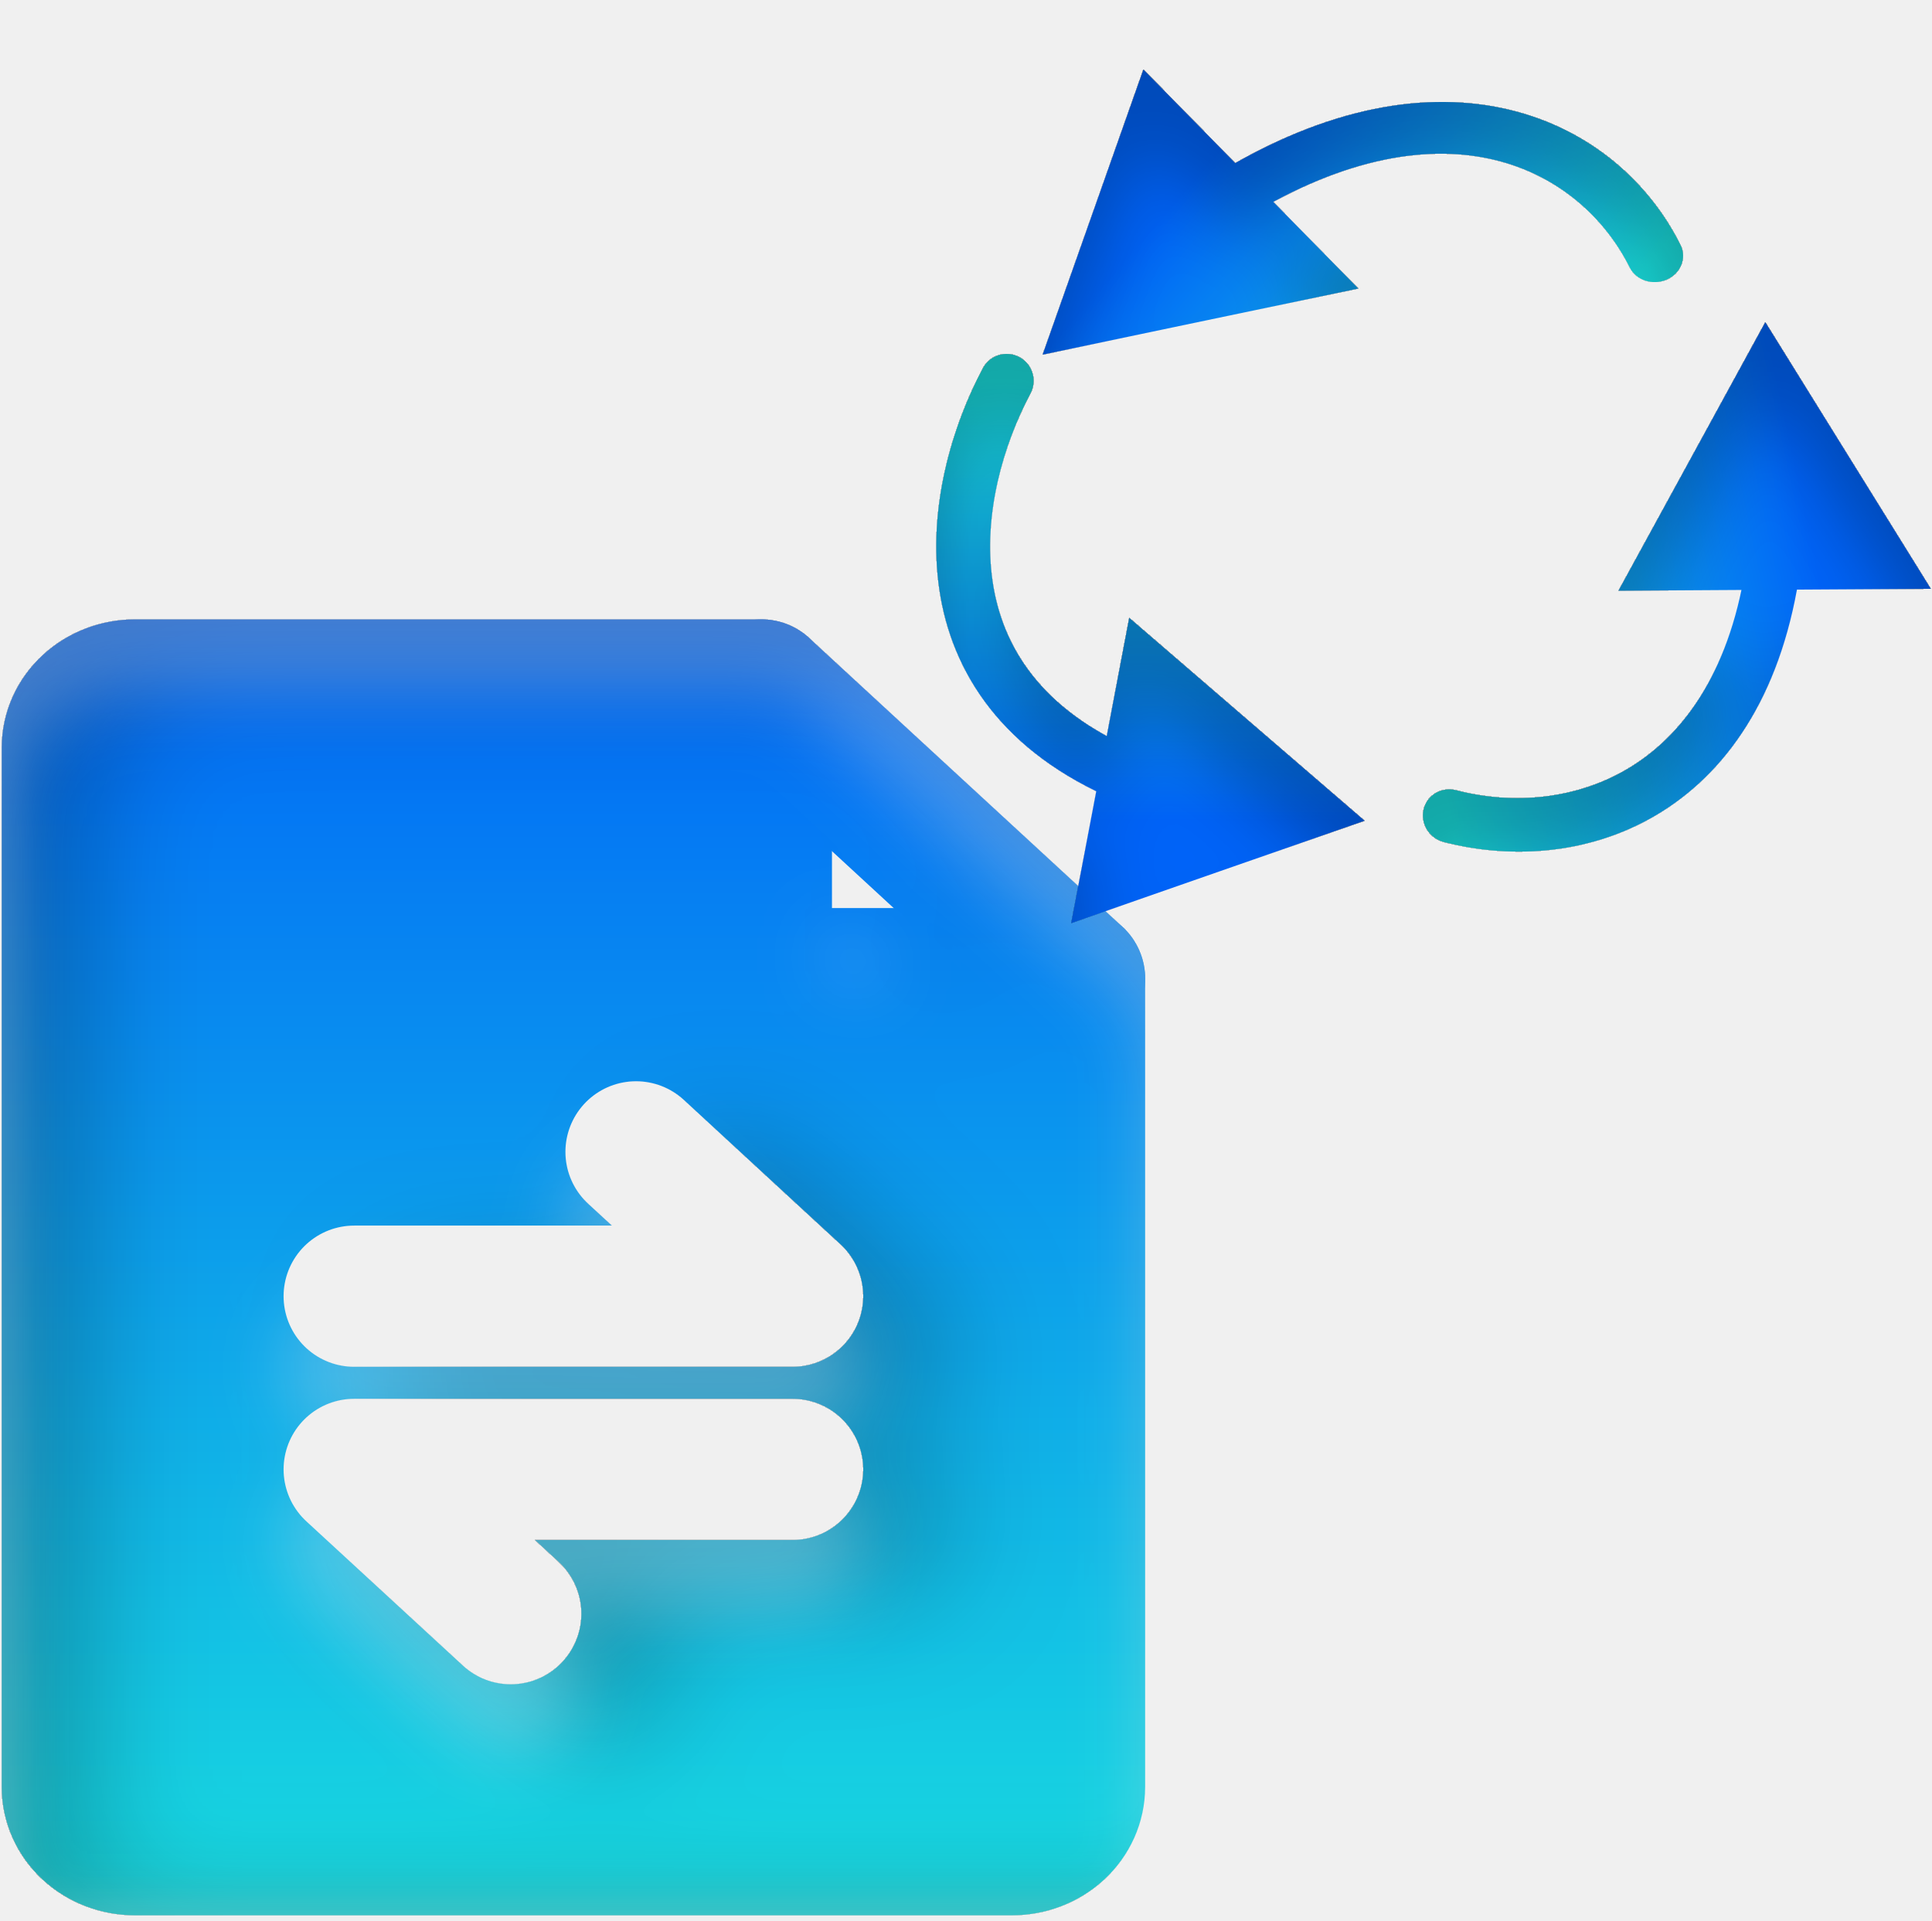
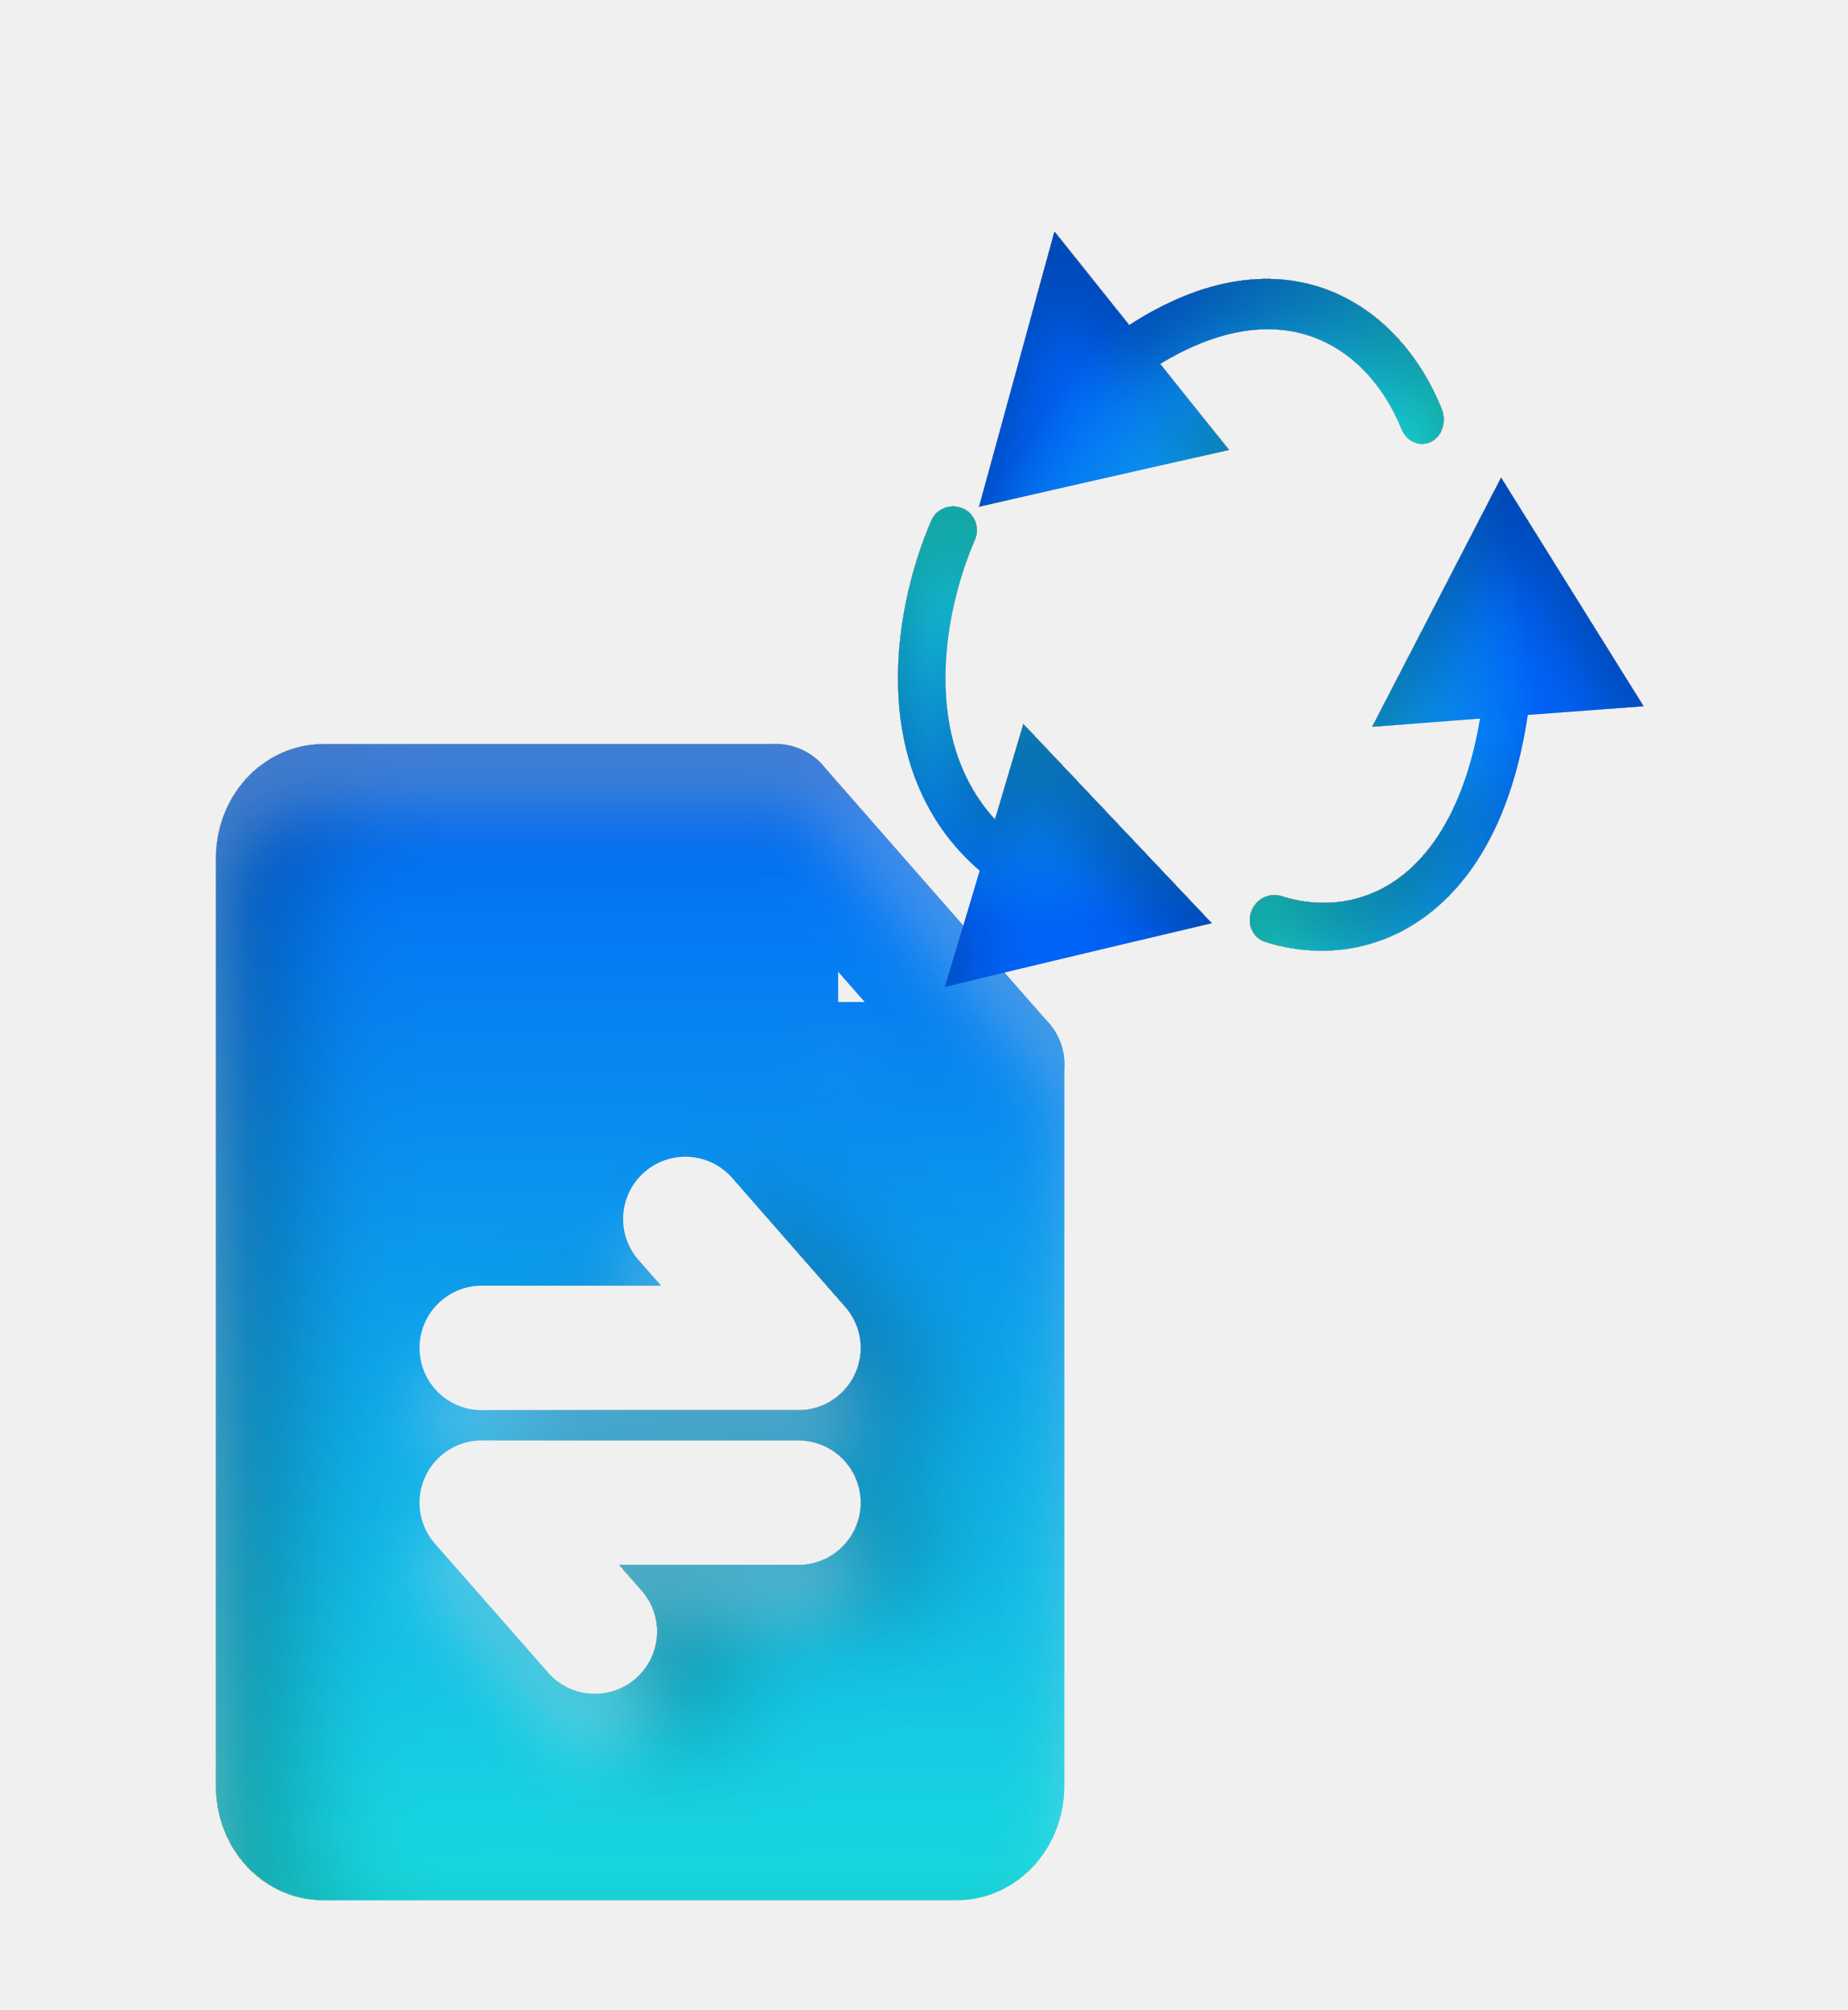
- <svg xmlns="http://www.w3.org/2000/svg" width="347" height="345" viewBox="0 0 347 345" fill="none">
-   <g filter="url(#filter0_ii_1134_3035)">
-     <mask id="mask0_1134_3035" style="mask-type:luminance" maskUnits="userSpaceOnUse" x="0" y="111" width="206" height="234">
-       <path d="M24.249 331.344H181.737C184.72 331.344 187.581 330.252 189.691 328.307C191.801 326.362 192.986 323.725 192.986 320.975V175.795H136.74V123.945H24.249C21.266 123.945 18.404 125.038 16.295 126.983C14.185 128.927 13 131.565 13 134.315V320.975C13 323.725 14.185 326.362 16.295 328.307C18.404 330.252 21.266 331.344 24.249 331.344Z" fill="white" stroke="white" stroke-width="25.372" stroke-linecap="round" stroke-linejoin="round" />
-       <path d="M136.747 123.945L192.992 175.795" stroke="white" stroke-width="25.372" stroke-linecap="round" stroke-linejoin="round" />
-       <path d="M63.618 232.827H142.362L114.239 206.902M142.362 263.937H63.618L91.741 289.862" stroke="black" stroke-width="25.372" stroke-linecap="round" stroke-linejoin="round" />
+ <svg xmlns="http://www.w3.org/2000/svg" width="136" height="148" viewBox="0 0 136 148" fill="none">
+   <g filter="url(#filter0_ii_2157_5565)">
+     <mask id="mask0_2157_5565" style="mask-type:luminance" maskUnits="userSpaceOnUse" x="15" y="54" width="64" height="86">
+       <path d="M23.812 135.331H70.439C71.322 135.331 72.169 134.93 72.794 134.218C73.418 133.506 73.769 132.54 73.769 131.533V78.363H57.117V59.374H23.812C22.929 59.374 22.082 59.774 21.457 60.486C20.833 61.198 20.482 62.164 20.482 63.172V131.533C20.482 132.54 20.833 133.506 21.457 134.218C22.082 134.93 22.929 135.331 23.812 135.331Z" fill="white" stroke="white" stroke-width="9.169" stroke-linecap="round" stroke-linejoin="round" />
+       <path d="M57.119 59.374L73.771 78.363" stroke="white" stroke-width="9.169" stroke-linecap="round" stroke-linejoin="round" />
+       <path d="M35.468 99.25H58.781L50.455 89.756M58.781 110.644H35.468L43.794 120.138" stroke="black" stroke-width="9.169" stroke-linecap="round" stroke-linejoin="round" />
    </mask>
-     <g mask="url(#mask0_1134_3035)">
-       <path d="M-31.991 103.205H237.988V352.084H-31.991V103.205Z" fill="url(#paint0_linear_1134_3035)" />
+     <g mask="url(#mask0_2157_5565)">
+       <path d="M7.161 51.779H87.091V142.927H7.161V51.779Z" fill="url(#paint0_linear_2157_5565)" />
    </g>
  </g>
-   <g filter="url(#filter1_i_1134_3035)">
-     <path d="M185.07 70.685C186.325 68.329 185.433 65.402 183.078 64.147C180.722 62.892 177.795 63.784 176.54 66.139L185.07 70.685ZM245.088 147.424L202.819 110.988L192.399 165.813L245.088 147.424ZM176.54 66.139C171.014 76.508 166.554 91.287 168.717 105.899C170.938 120.894 180.069 135.115 200.475 143.754L204.243 134.853C186.847 127.488 179.991 116.043 178.279 104.483C176.51 92.539 180.173 79.874 185.07 70.685L176.54 66.139Z" fill="url(#paint1_linear_1134_3035)" />
+   <g filter="url(#filter1_i_2157_5565)">
+     <path d="M71.767 39.726C72.149 38.84 71.74 37.813 70.854 37.431C69.968 37.05 68.941 37.459 68.559 38.344L71.767 39.726ZM89.195 67.972L75.337 53.322L69.578 72.649L89.195 67.972ZM68.559 38.344C67.057 41.831 65.846 46.632 66.152 51.462C66.46 56.331 68.329 61.327 73.084 64.882L75.175 62.085C71.434 59.287 69.899 55.358 69.638 51.24C69.374 47.084 70.427 42.837 71.767 39.726L68.559 38.344Z" fill="url(#paint1_linear_2157_5565)" />
  </g>
-   <g filter="url(#filter2_i_1134_3035)">
-     <path d="M292.711 48.034C293.864 50.346 296.841 51.322 299.36 50.215C301.879 49.107 302.986 46.334 301.833 44.022L292.711 48.034ZM187.266 63.701L243.965 51.827L205.365 12.492L187.266 63.701ZM301.833 44.022C296.324 32.973 285.839 23.29 271.195 19.745C256.472 16.181 238.406 19.021 218.197 31.463L223.651 39.166C242.09 27.814 257.206 25.997 268.498 28.73C279.869 31.483 288.233 39.054 292.711 48.034L301.833 44.022Z" fill="url(#paint2_linear_1134_3035)" />
+   <g filter="url(#filter2_i_2157_5565)">
+     <path d="M103.16 31.566C103.539 32.506 104.51 32.941 105.33 32.538C106.149 32.135 106.506 31.047 106.127 30.107L103.16 31.566ZM72.075 37.309L90.471 33.128L77.626 17.058L72.075 37.309ZM106.127 30.107C104.512 26.101 101.465 22.561 97.211 21.164C92.939 19.761 87.739 20.611 81.954 24.739L83.751 27.889C88.983 24.155 93.236 23.686 96.383 24.719C99.549 25.759 101.889 28.411 103.16 31.566L106.127 30.107Z" fill="url(#paint2_linear_2157_5565)" />
  </g>
-   <g filter="url(#filter3_i_1134_3035)">
-     <path d="M261.539 141.956C258.925 141.279 256.311 142.812 255.701 145.378C255.091 147.944 256.716 150.572 259.33 151.248L261.539 141.956ZM317.062 57.883L290.692 106.102L346.786 105.762L317.062 57.883ZM259.33 151.248C271.838 154.483 286.346 153.443 298.587 145.721C310.925 137.937 320.351 123.756 323.387 101.905L313.755 100.334C311.02 120.021 302.78 131.53 293.194 137.577C283.51 143.686 271.835 144.618 261.539 141.956L259.33 151.248Z" fill="url(#paint3_linear_1134_3035)" />
+   <g filter="url(#filter3_i_2157_5565)">
+     <path d="M94.325 65.986C93.426 65.698 92.435 66.219 92.111 67.149C91.787 68.079 92.253 69.067 93.152 69.354L94.325 65.986ZM110.504 35.178L101.017 53.515L120.986 51.999L110.504 35.178ZM93.152 69.354C96.972 70.576 101.466 70.19 105.25 67.235C109.021 64.291 111.784 59.036 112.671 51.122L109.233 50.881C108.415 58.188 105.947 62.349 103.226 64.473C100.519 66.587 97.258 66.924 94.325 65.986L93.152 69.354Z" fill="url(#paint3_linear_2157_5565)" />
  </g>
  <defs>
-     <filter id="filter0_ii_1134_3035" x="0.314" y="111.26" width="221.474" height="245.659" filterUnits="userSpaceOnUse" color-interpolation-filters="sRGB">
+     <filter id="filter0_ii_2157_5565" x="15.898" y="54.789" width="68.279" height="89.783" filterUnits="userSpaceOnUse" color-interpolation-filters="sRGB">
      <feFlood flood-opacity="0" result="BackgroundImageFix" />
      <feBlend mode="normal" in="SourceGraphic" in2="BackgroundImageFix" result="shape" />
      <feColorMatrix in="SourceAlpha" type="matrix" values="0 0 0 0 0 0 0 0 0 0 0 0 0 0 0 0 0 0 127 0" result="hardAlpha" />
-       <feOffset dx="16.11" dy="9.666" />
-       <feGaussianBlur stdDeviation="11.277" />
+       <feOffset dx="5.822" dy="3.493" />
+       <feGaussianBlur stdDeviation="4.075" />
      <feComposite in2="hardAlpha" operator="arithmetic" k2="-1" k3="1" />
      <feColorMatrix type="matrix" values="0 0 0 0 0 0 0 0 0 0 0 0 0 0 0 0 0 0 0.25 0" />
-       <feBlend mode="normal" in2="shape" result="effect1_innerShadow_1134_3035" />
+       <feBlend mode="normal" in2="shape" result="effect1_innerShadow_2157_5565" />
      <feColorMatrix in="SourceAlpha" type="matrix" values="0 0 0 0 0 0 0 0 0 0 0 0 0 0 0 0 0 0 127 0" result="hardAlpha" />
-       <feOffset dy="12.888" />
-       <feGaussianBlur stdDeviation="6.444" />
+       <feOffset dy="4.657" />
+       <feGaussianBlur stdDeviation="2.329" />
      <feComposite in2="hardAlpha" operator="arithmetic" k2="-1" k3="1" />
      <feColorMatrix type="matrix" values="0 0 0 0 1 0 0 0 0 1 0 0 0 0 1 0 0 0 0.25 0" />
-       <feBlend mode="normal" in2="effect1_innerShadow_1134_3035" result="effect2_innerShadow_1134_3035" />
+       <feBlend mode="normal" in2="effect1_innerShadow_2157_5565" result="effect2_innerShadow_2157_5565" />
    </filter>
-     <filter id="filter1_i_1134_3035" x="168.16" y="63.578" width="76.928" height="115.122" filterUnits="userSpaceOnUse" color-interpolation-filters="sRGB">
+     <filter id="filter1_i_2157_5565" x="66.104" y="37.289" width="23.091" height="40.018" filterUnits="userSpaceOnUse" color-interpolation-filters="sRGB">
      <feFlood flood-opacity="0" result="BackgroundImageFix" />
      <feBlend mode="normal" in="SourceGraphic" in2="BackgroundImageFix" result="shape" />
      <feColorMatrix in="SourceAlpha" type="matrix" values="0 0 0 0 0 0 0 0 0 0 0 0 0 0 0 0 0 0 127 0" result="hardAlpha" />
-       <feOffset dy="12.888" />
-       <feGaussianBlur stdDeviation="6.444" />
+       <feOffset dy="4.657" />
+       <feGaussianBlur stdDeviation="2.329" />
      <feComposite in2="hardAlpha" operator="arithmetic" k2="-1" k3="1" />
      <feColorMatrix type="matrix" values="0 0 0 0 0 0 0 0 0 0 0 0 0 0 0 0 0 0 0.25 0" />
-       <feBlend mode="normal" in2="shape" result="effect1_innerShadow_1134_3035" />
+       <feBlend mode="normal" in2="shape" result="effect1_innerShadow_2157_5565" />
    </filter>
-     <filter id="filter2_i_1134_3035" x="187.267" y="12.492" width="115.023" height="64.097" filterUnits="userSpaceOnUse" color-interpolation-filters="sRGB">
+     <filter id="filter2_i_2157_5565" x="72.075" y="17.058" width="34.203" height="24.909" filterUnits="userSpaceOnUse" color-interpolation-filters="sRGB">
      <feFlood flood-opacity="0" result="BackgroundImageFix" />
      <feBlend mode="normal" in="SourceGraphic" in2="BackgroundImageFix" result="shape" />
      <feColorMatrix in="SourceAlpha" type="matrix" values="0 0 0 0 0 0 0 0 0 0 0 0 0 0 0 0 0 0 127 0" result="hardAlpha" />
-       <feOffset dy="12.888" />
-       <feGaussianBlur stdDeviation="6.444" />
+       <feOffset dy="4.657" />
+       <feGaussianBlur stdDeviation="2.329" />
      <feComposite in2="hardAlpha" operator="arithmetic" k2="-1" k3="1" />
      <feColorMatrix type="matrix" values="0 0 0 0 0 0 0 0 0 0 0 0 0 0 0 0 0 0 0.25 0" />
-       <feBlend mode="normal" in2="shape" result="effect1_innerShadow_1134_3035" />
+       <feBlend mode="normal" in2="shape" result="effect1_innerShadow_2157_5565" />
    </filter>
-     <filter id="filter3_i_1134_3035" x="255.573" y="57.883" width="91.213" height="107.976" filterUnits="userSpaceOnUse" color-interpolation-filters="sRGB">
+     <filter id="filter3_i_2157_5565" x="92.008" y="35.178" width="28.978" height="39.484" filterUnits="userSpaceOnUse" color-interpolation-filters="sRGB">
      <feFlood flood-opacity="0" result="BackgroundImageFix" />
      <feBlend mode="normal" in="SourceGraphic" in2="BackgroundImageFix" result="shape" />
      <feColorMatrix in="SourceAlpha" type="matrix" values="0 0 0 0 0 0 0 0 0 0 0 0 0 0 0 0 0 0 127 0" result="hardAlpha" />
-       <feOffset dy="12.888" />
-       <feGaussianBlur stdDeviation="6.444" />
+       <feOffset dy="4.657" />
+       <feGaussianBlur stdDeviation="2.329" />
      <feComposite in2="hardAlpha" operator="arithmetic" k2="-1" k3="1" />
      <feColorMatrix type="matrix" values="0 0 0 0 0 0 0 0 0 0 0 0 0 0 0 0 0 0 0.25 0" />
-       <feBlend mode="normal" in2="shape" result="effect1_innerShadow_1134_3035" />
+       <feBlend mode="normal" in2="shape" result="effect1_innerShadow_2157_5565" />
    </filter>
-     <linearGradient id="paint0_linear_1134_3035" x1="102.998" y1="103.205" x2="102.998" y2="352.084" gradientUnits="userSpaceOnUse">
+     <linearGradient id="paint0_linear_2157_5565" x1="47.126" y1="51.779" x2="47.126" y2="142.927" gradientUnits="userSpaceOnUse">
      <stop stop-color="#0063F8" />
      <stop offset="1" stop-color="#19DFDF" />
    </linearGradient>
-     <linearGradient id="paint1_linear_1134_3035" x1="209.041" y1="68.412" x2="209.041" y2="147.424" gradientUnits="userSpaceOnUse">
+     <linearGradient id="paint1_linear_2157_5565" x1="78.523" y1="39.035" x2="78.523" y2="67.972" gradientUnits="userSpaceOnUse">
      <stop stop-color="#19DFDF" />
      <stop offset="1" stop-color="#0063F8" />
    </linearGradient>
-     <linearGradient id="paint2_linear_1134_3035" x1="272.692" y1="74.415" x2="218.568" y2="27.551" gradientUnits="userSpaceOnUse">
+     <linearGradient id="paint2_linear_2157_5565" x1="97.366" y1="41.233" x2="78.548" y2="28.061" gradientUnits="userSpaceOnUse">
      <stop stop-color="#19DFDF" />
      <stop offset="1" stop-color="#0063F8" />
    </linearGradient>
-     <linearGradient id="paint3_linear_1134_3035" x1="252.887" y1="110.953" x2="325.063" y2="95.671" gradientUnits="userSpaceOnUse">
+     <linearGradient id="paint3_linear_2157_5565" x1="91.504" y1="54.614" x2="113.195" y2="50.901" gradientUnits="userSpaceOnUse">
      <stop stop-color="#19DFDF" />
      <stop offset="1" stop-color="#0063F8" />
    </linearGradient>
  </defs>
</svg>
